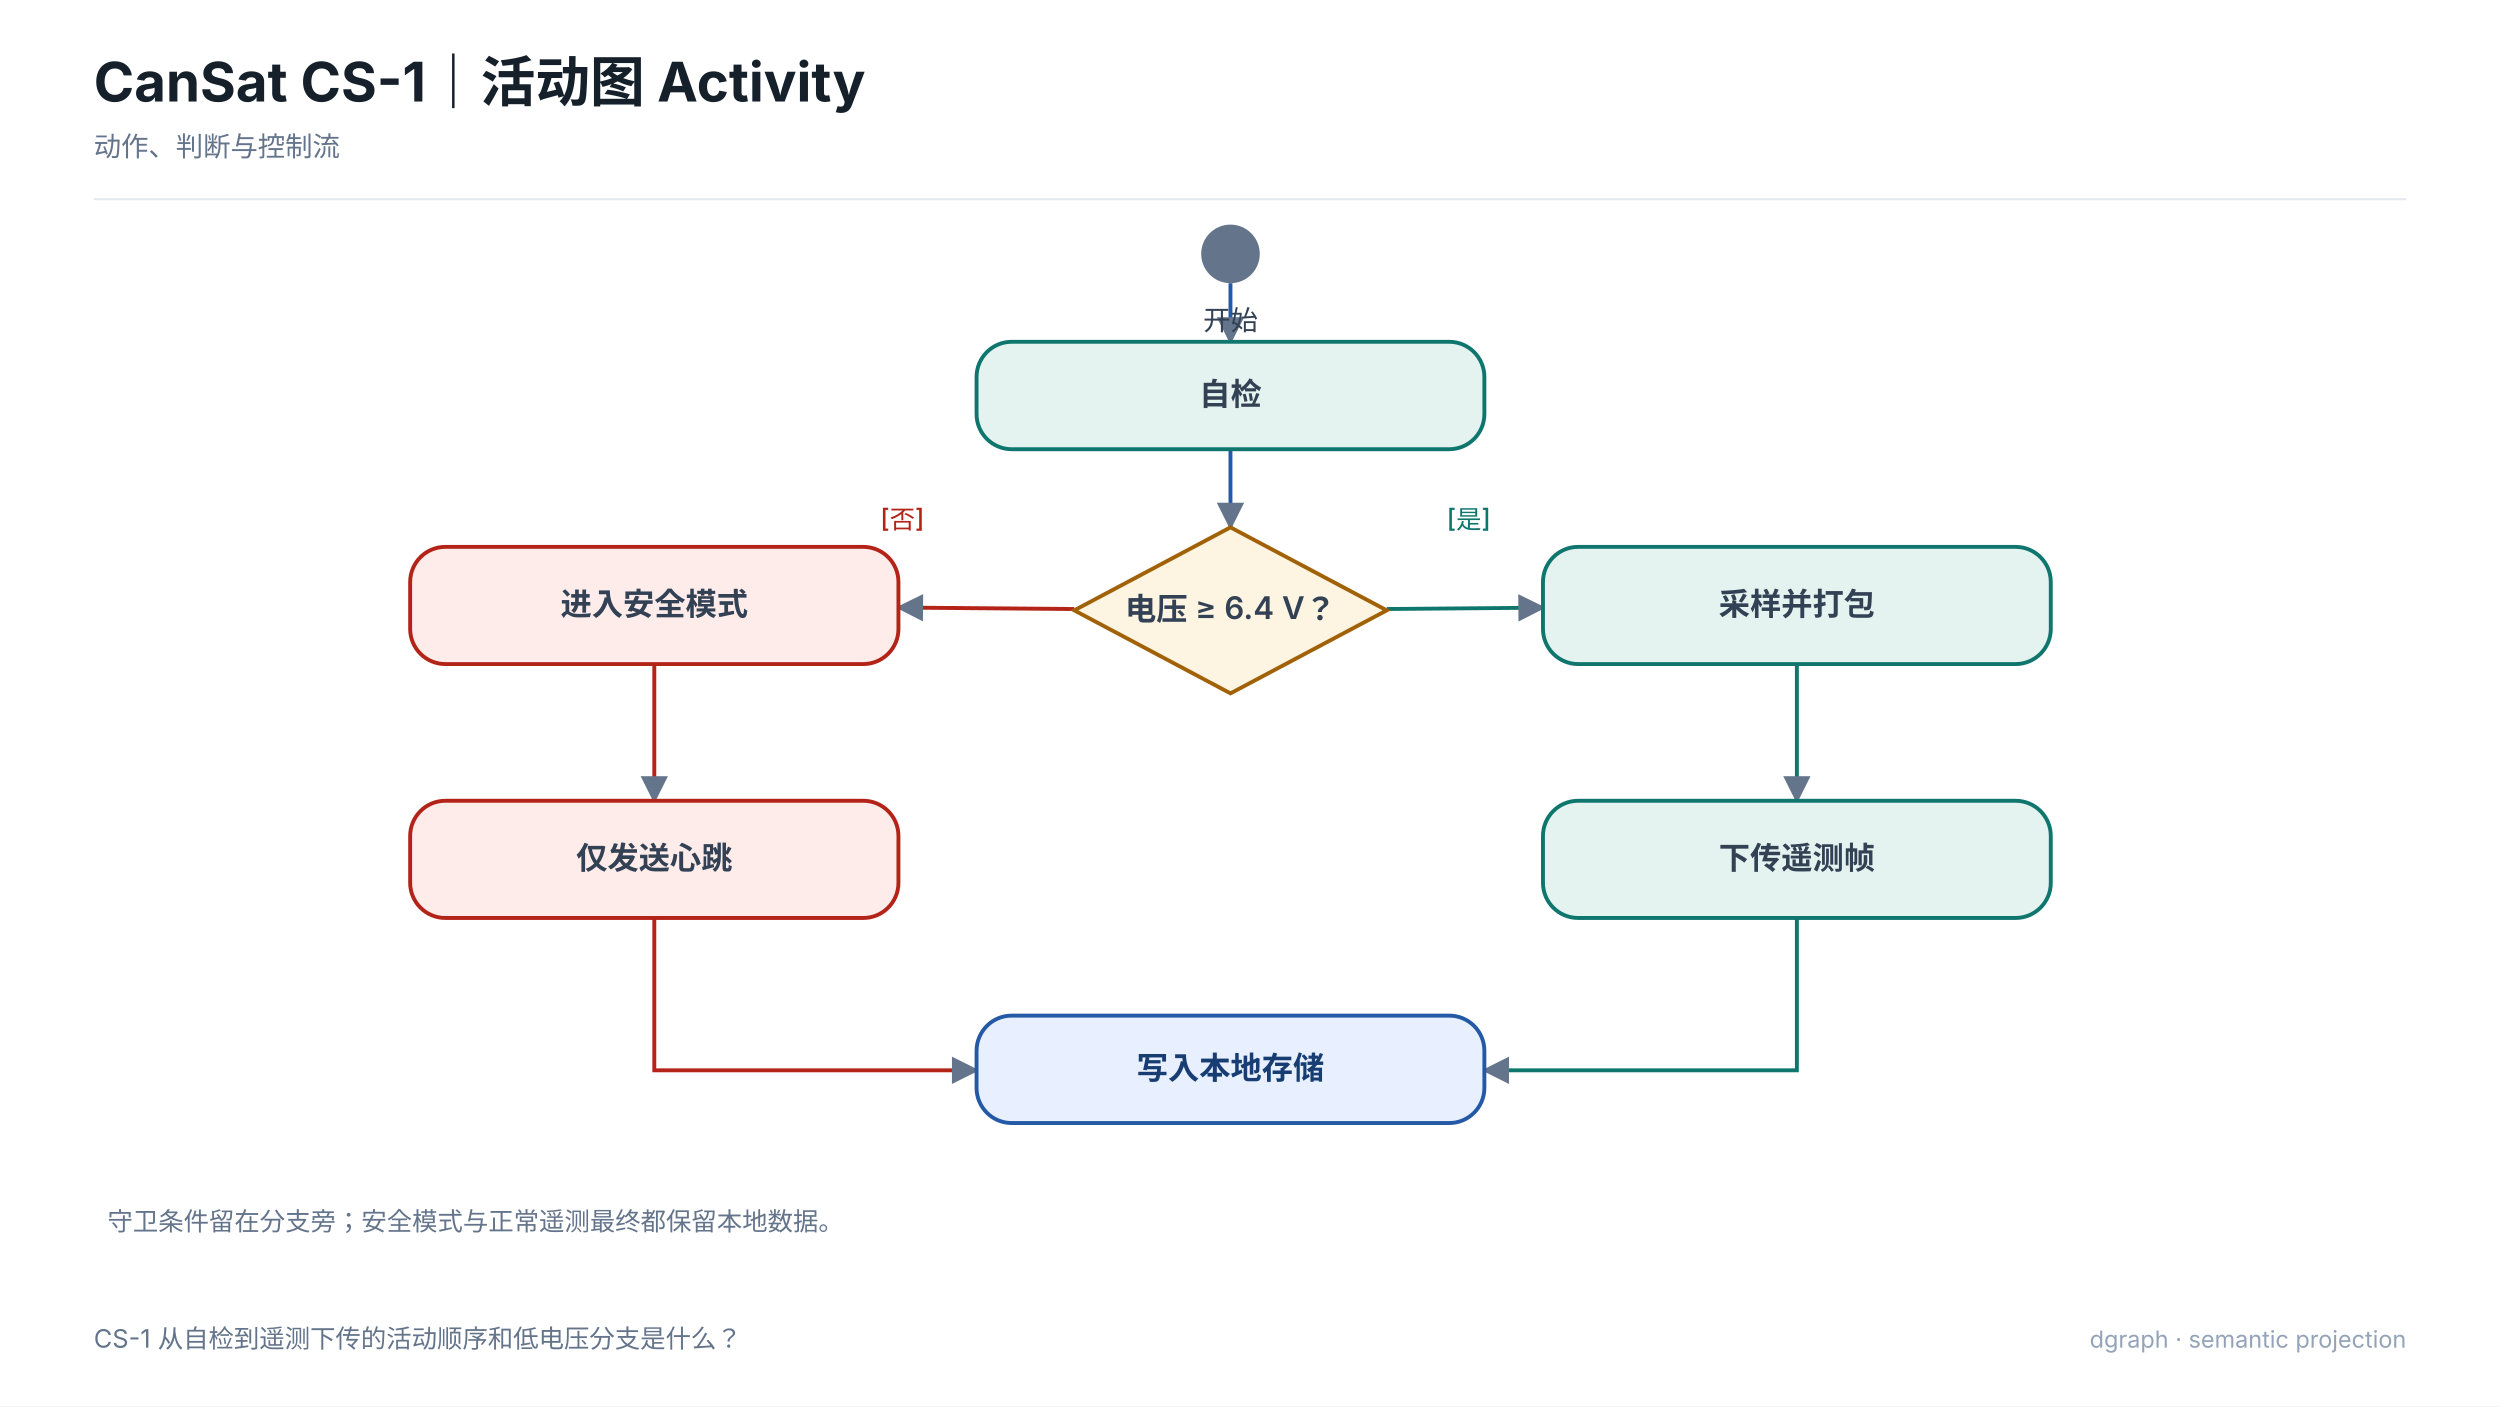
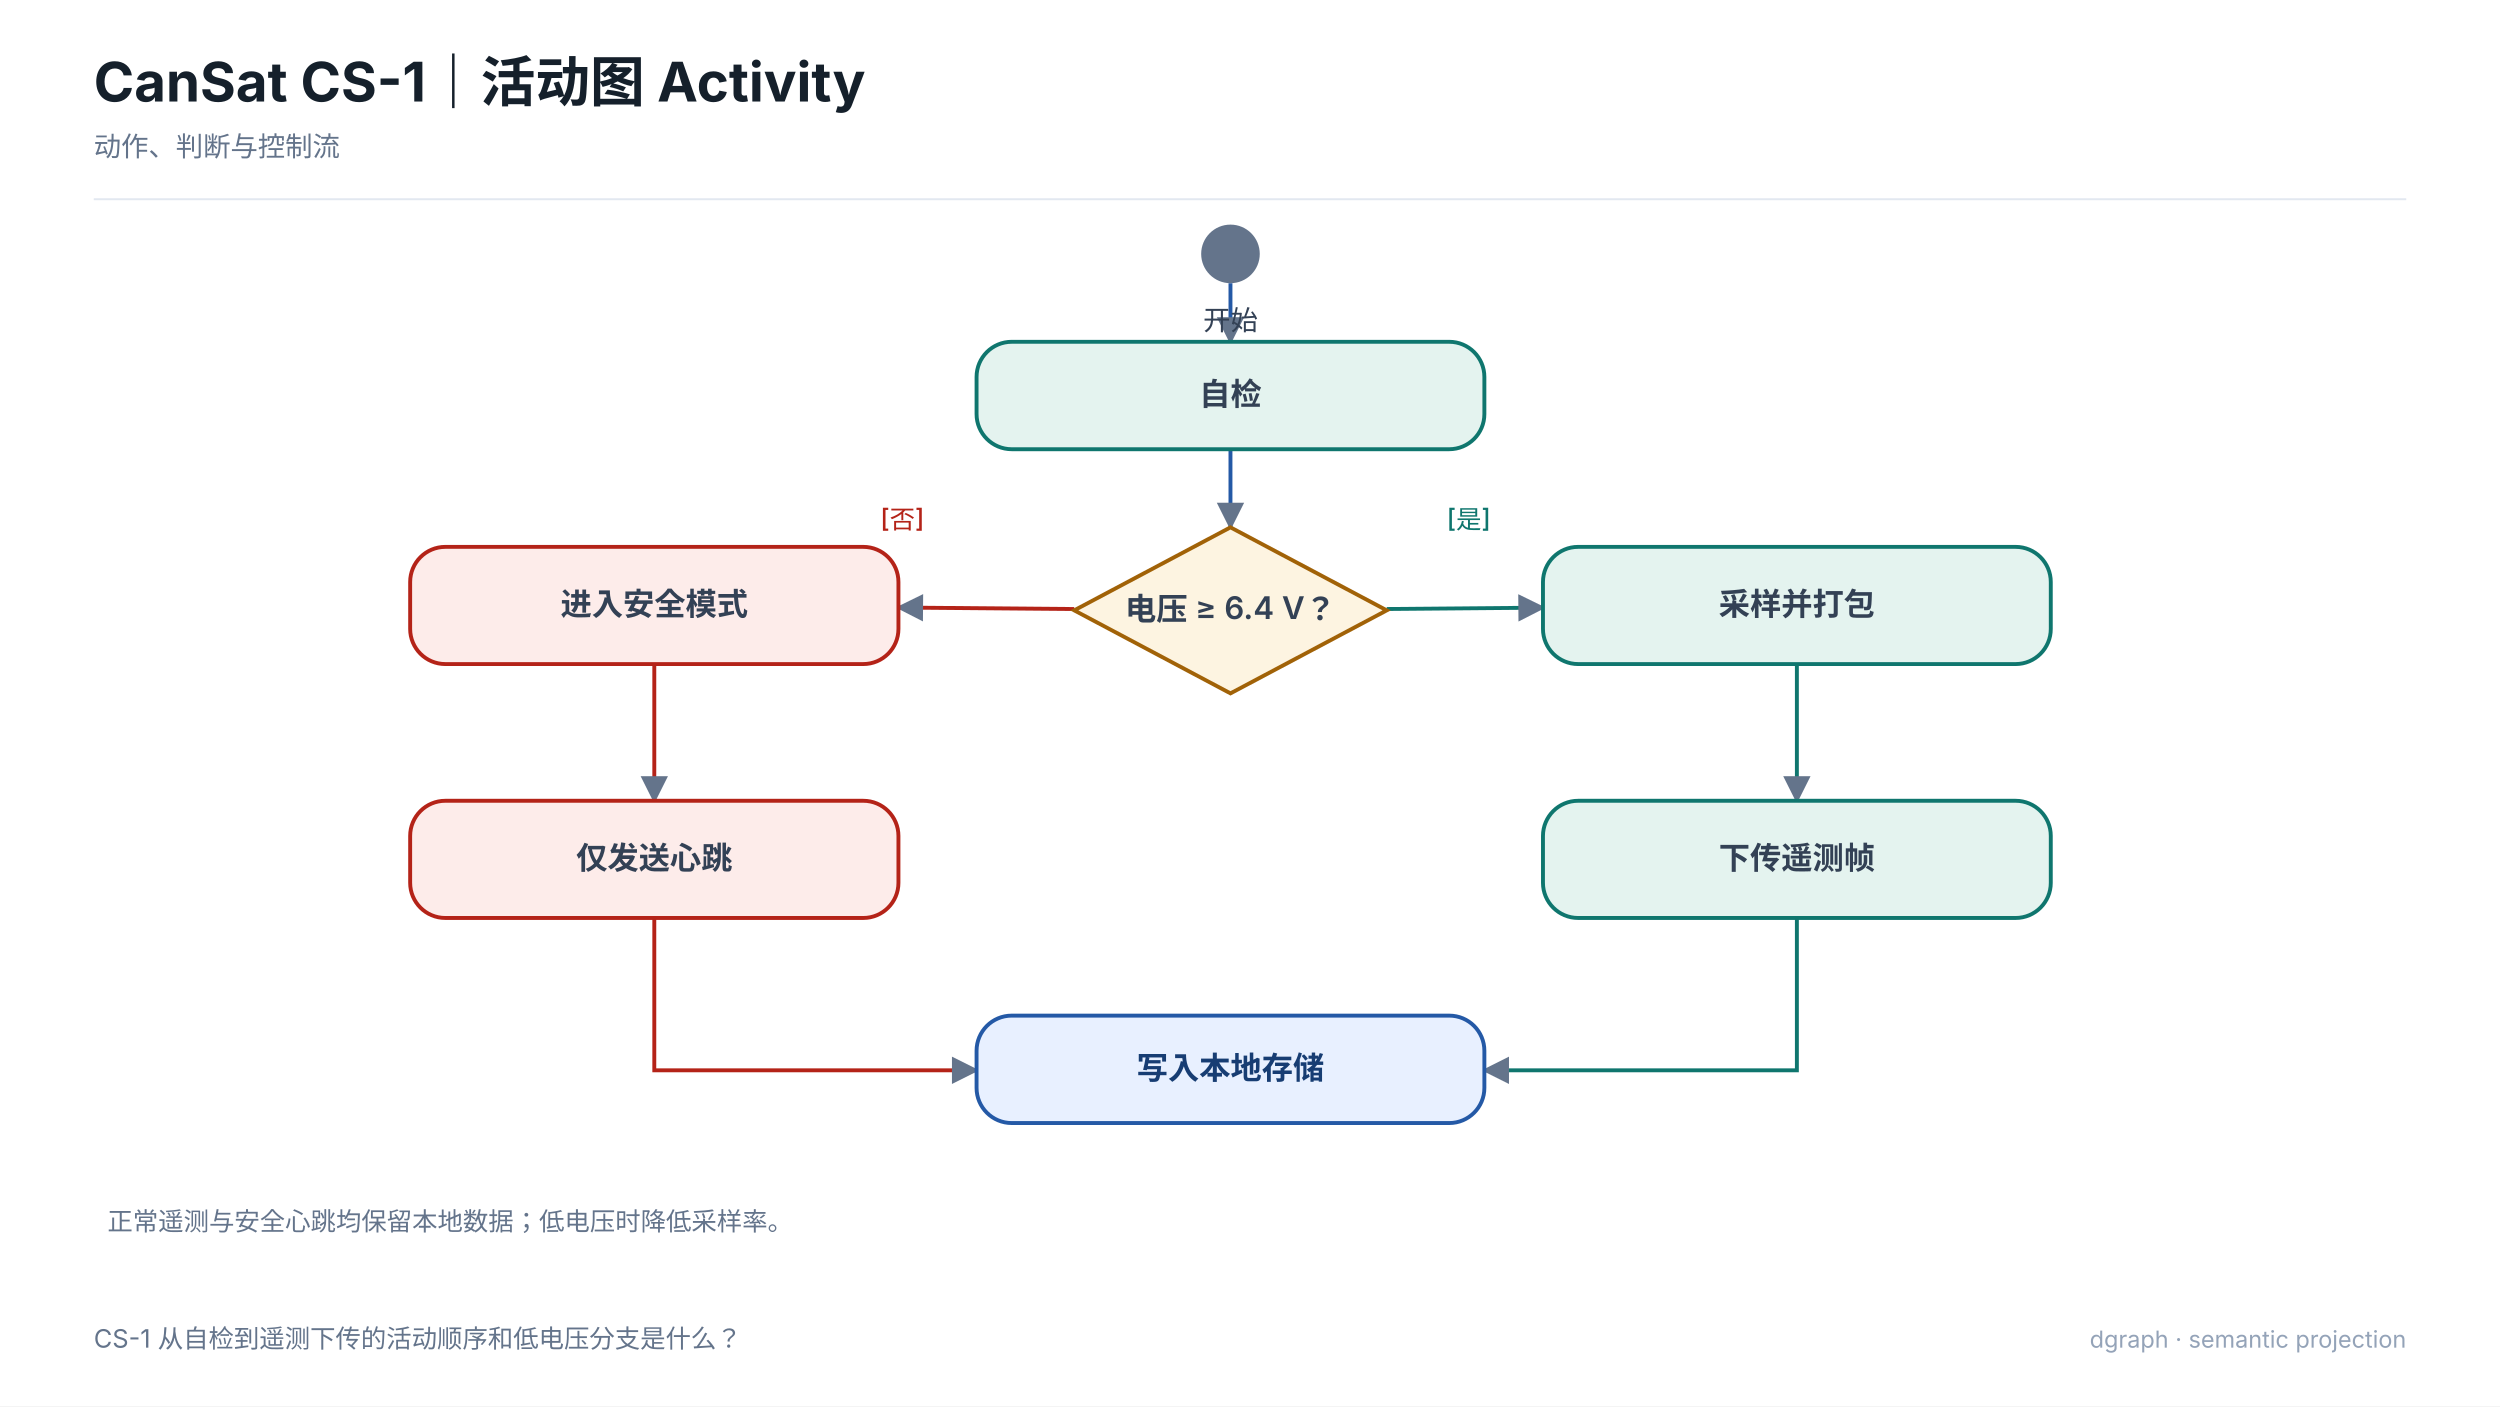
<svg xmlns="http://www.w3.org/2000/svg" viewBox="0 0 1280 720" width="1280" height="720" font-family="-apple-system, PingFang SC, Hiragino Sans GB, Noto Sans SC, sans-serif" data-layout="activity">
  <defs>
    <marker id="arrow" viewBox="0 0 10 10" refX="9" refY="5" markerWidth="7" markerHeight="7" orient="auto">
      <path d="M 0 0 L 10 5 L 0 10 z" fill="#64748b" />
+     </marker>
+     <marker id="triangle" viewBox="0 0 12 12" refX="11" refY="6" markerWidth="12" markerHeight="12" orient="auto">
+       <path d="M 1 1 L 11 6 L 1 11 Z" fill="#fff" stroke="#64748b" stroke-width="1.4" />
    </marker>
  </defs>
  <rect width="1280" height="720" fill="#fff" />
  <text x="48" y="52" font-size="28" fill="#15202b" text-anchor="start" font-weight="750">CanSat CS-1｜活动图 Activity</text>
  <text x="48" y="80" font-size="14" fill="#64748b" text-anchor="start" font-weight="400">动作、判断与控制流</text>
  <line x1="48" y1="102" x2="1232" y2="102" stroke="#e2e8f0" />
  <path d="M 630.0,145 L 630.0,175" fill="none" stroke="#2459a6" stroke-width="2" stroke-dasharray="None" marker-end="url(#arrow)" />
  <path d="M 630.0,230 L 630.0,270" fill="none" stroke="#2459a6" stroke-width="2" stroke-dasharray="None" marker-end="url(#arrow)" />
  <path d="M 710,311.81 L 790,311.121" fill="none" stroke="#0f766e" stroke-width="2" stroke-dasharray="None" marker-end="url(#arrow)" />
  <path d="M 550,311.822 L 460,311.059" fill="none" stroke="#b42318" stroke-width="2" stroke-dasharray="None" marker-end="url(#arrow)" />
  <path d="M 920.0,340 L 920.0,410" fill="none" stroke="#0f766e" stroke-width="2" stroke-dasharray="None" marker-end="url(#arrow)" />
  <path d="M 335.0,340 L 335.0,410" fill="none" stroke="#b42318" stroke-width="2" stroke-dasharray="None" marker-end="url(#arrow)" />
  <path d="M 920,470 L 920,548 L 760,548" fill="none" stroke="#0f766e" stroke-width="2" stroke-dasharray="None" marker-end="url(#arrow)" />
  <path d="M 335,470 L 335,548 L 500,548" fill="none" stroke="#b42318" stroke-width="2" stroke-dasharray="None" marker-end="url(#arrow)" />
  <g data-node-id="start" data-source-id="CanSat.Activity.start" data-kind="initial">
    <circle cx="630.0" cy="130.0" r="15.0" fill="#64748b" />
    <text x="630.0" y="169" font-size="14" fill="#334155" text-anchor="middle" font-weight="400">开始</text>
  </g>
  <g data-node-id="selftest" data-source-id="CanSat.SelfTest" data-kind="action">
    <rect x="500" y="175" width="260" height="55" rx="18" fill="#e4f3ef" stroke="#0f766e" stroke-width="2" />
    <text x="630.0" y="207.5" font-size="16" fill="#334155" text-anchor="middle" font-weight="600">自检</text>
  </g>
  <g data-node-id="decision" data-source-id="CanSat.VoltageDecision" data-kind="decision">
    <polygon points="630.0,270 710,312.5 630.0,355 550,312.5" fill="#fdf4e1" stroke="#a16207" stroke-width="2" />
    <text x="630.0" y="317.5" font-size="16" fill="#334155" text-anchor="middle" font-weight="600">电压 ≥ 6.4 V？</text>
  </g>
  <g data-node-id="sample" data-source-id="CanSat.SamplePack" data-kind="action">
    <rect x="790" y="280" width="260" height="60" rx="18" fill="#e4f3ef" stroke="#0f766e" stroke-width="2" />
    <text x="920.0" y="315.0" font-size="16" fill="#334155" text-anchor="middle" font-weight="600">采样并打包</text>
  </g>
  <g data-node-id="safe" data-source-id="CanSat.EnterSafe" data-kind="action">
    <rect x="210" y="280" width="250" height="60" rx="18" fill="#fdecea" stroke="#b42318" stroke-width="2" />
    <text x="335.0" y="315.0" font-size="16" fill="#334155" text-anchor="middle" font-weight="600">进入安全模式</text>
  </g>
  <g data-node-id="send" data-source-id="CanSat.Transmit" data-kind="action">
    <rect x="790" y="410" width="260" height="60" rx="18" fill="#e4f3ef" stroke="#0f766e" stroke-width="2" />
    <text x="920.0" y="445.0" font-size="16" fill="#334155" text-anchor="middle" font-weight="600">下传遥测帧</text>
  </g>
  <g data-node-id="heartbeat" data-source-id="CanSat.Heartbeat" data-kind="action">
    <rect x="210" y="410" width="250" height="60" rx="18" fill="#fdecea" stroke="#b42318" stroke-width="2" />
    <text x="335.0" y="445.0" font-size="16" fill="#334155" text-anchor="middle" font-weight="600">仅发送心跳</text>
  </g>
  <g data-node-id="store" data-source-id="CanSat.StoreData" data-kind="action">
    <rect x="500" y="520" width="260" height="55" rx="18" fill="#e8f0ff" stroke="#2459a6" stroke-width="2" />
    <text x="630.0" y="552.5" font-size="16" fill="#173d73" text-anchor="middle" font-weight="600">写入本地存储</text>
  </g>
  <rect x="735" y="254" width="34" height="21" rx="4" fill="#fff" fill-opacity=".94" />
  <text x="752" y="270" font-size="13" fill="#0f766e" text-anchor="middle" font-weight="500">[是]</text>
  <rect x="445" y="254" width="34" height="21" rx="4" fill="#fff" fill-opacity=".94" />
  <text x="462" y="270" font-size="13" fill="#b42318" text-anchor="middle" font-weight="500">[否]</text>
-   <text x="55" y="630" font-size="13" fill="#64748b" text-anchor="start" font-weight="400">守卫条件留在分支旁；安全模式与正常遥测最终都保留本地数据。</text>
+   <text x="55" y="630" font-size="13" fill="#64748b" text-anchor="start" font-weight="400">正常遥测与安全心跳均保留本地数据；低电压时降低采样率。</text>
  <text x="48" y="690" font-size="13" fill="#64748b" text-anchor="start" font-weight="400">CS-1 从自检到遥测下传的活动顺序和低电压分支是什么？</text>
  <text x="1232" y="690" font-size="12" fill="#94a3b8" text-anchor="end" font-weight="400">dgraph · semantic projection</text>
</svg>
